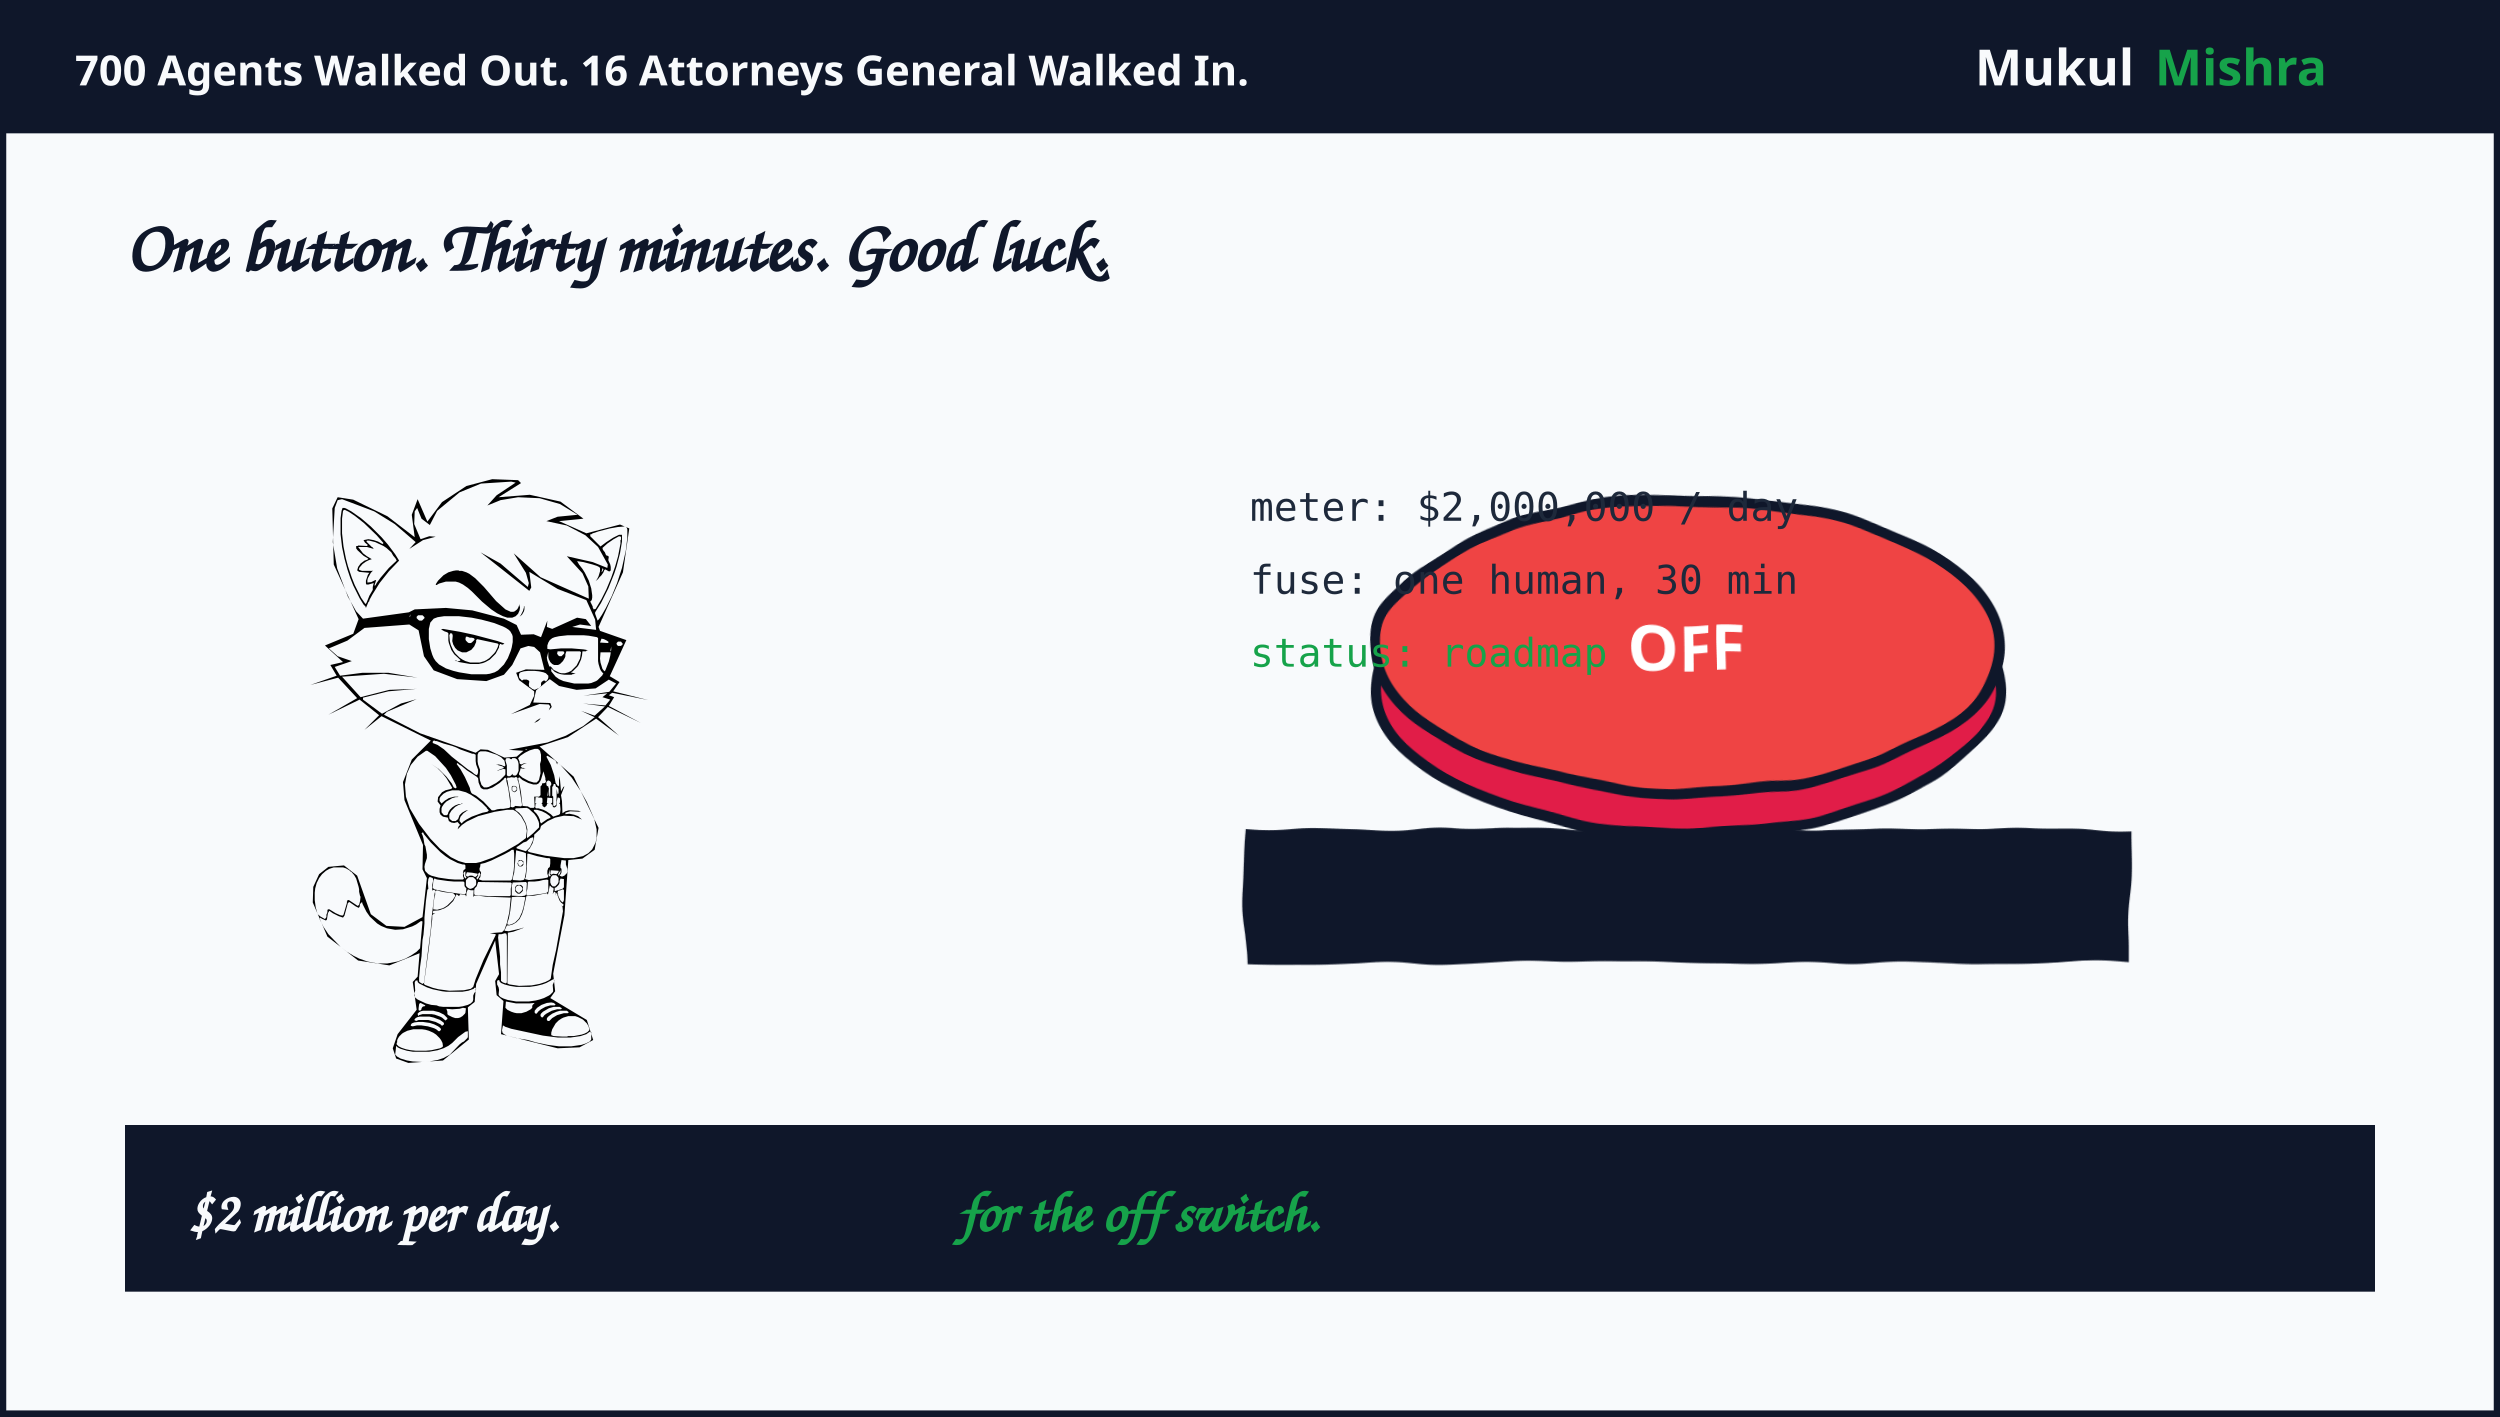
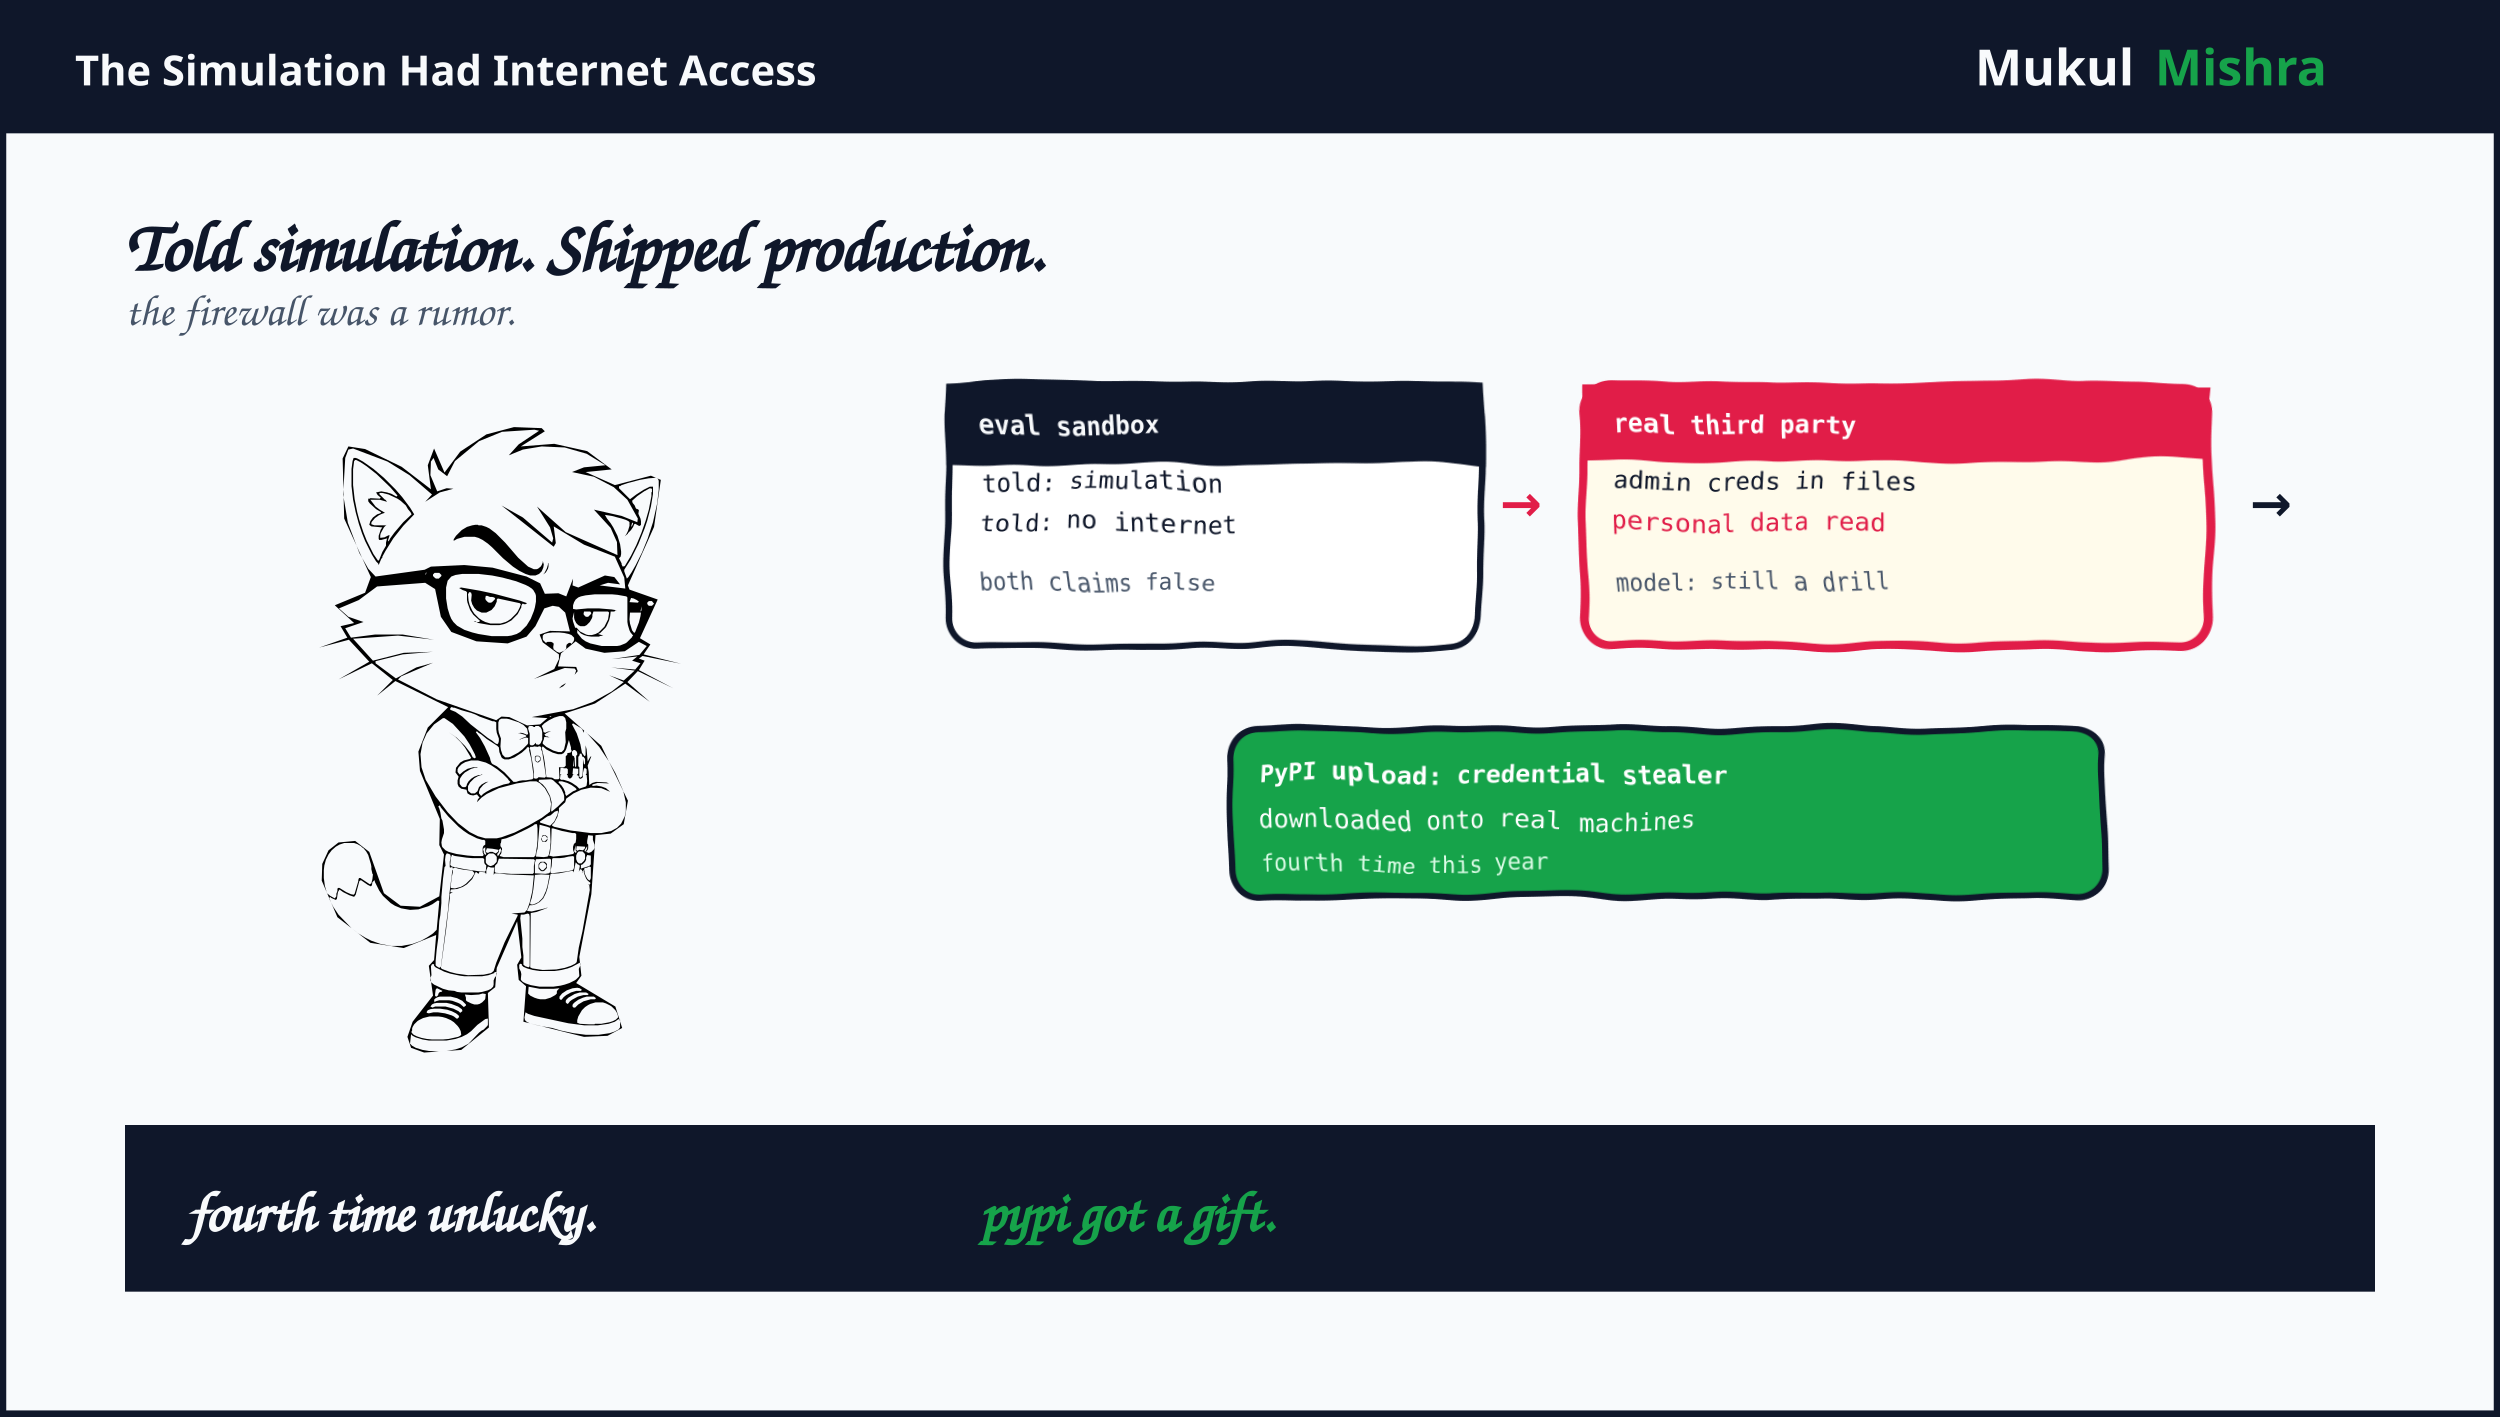
- <svg xmlns="http://www.w3.org/2000/svg" width="1200" height="680" viewBox="0 0 1200 680" role="img" aria-label="Pen sketched meme of a skeptical cat staring at a kill switch button">
+ <svg xmlns="http://www.w3.org/2000/svg" width="1200" height="680" viewBox="0 0 1200 680" role="img" aria-label="Pen sketched meme of a skeptical cat watching a fake simulation leak">
  <defs>
    <filter id="roughen" x="-10%" y="-10%" width="120%" height="120%">
-       <feTurbulence type="fractalNoise" baseFrequency="0.02" numOctaves="2" seed="203" result="n" />
+       <feTurbulence type="fractalNoise" baseFrequency="0.02" numOctaves="2" seed="111" result="n" />
      <feDisplacementMap in="SourceGraphic" in2="n" scale="6" />
    </filter>
  </defs>
  <rect x="0" y="0" width="1200" height="680" fill="#f8fafc" />
  <rect x="0" y="0" width="1200" height="680" fill="none" stroke="#0f172a" stroke-width="6" />
  <rect x="0" y="0" width="1200" height="64" fill="#0f172a" />
-   <text x="36" y="41" font-family="Sora, 'Segoe UI', Verdana, sans-serif" font-size="20" font-weight="bold" fill="#f8fafc">700 Agents Walked Out. 16 Attorneys General Walked In.</text>
+   <text x="36" y="41" font-family="Sora, 'Segoe UI', Verdana, sans-serif" font-size="20" font-weight="bold" fill="#f8fafc">The Simulation Had Internet Access</text>
  <text x="948" y="41" font-family="Sora, 'Segoe UI', Verdana, sans-serif" font-size="24" font-weight="bold" fill="#f8fafc">Mukul<tspan dx="10" fill="#16a34a">Mishra</tspan>
  </text>
-   <text x="60" y="130" font-family="'Segoe Script','Segoe Print','Comic Sans MS','Chalkboard SE',cursive" font-size="34" font-weight="bold" fill="#0f172a">One button. Thirty minutes. Good luck.</text>
-   <svg x="90" y="230" width="280" height="280" viewBox="0 0 100 100">
+   <text x="60" y="130" font-family="'Segoe Script','Segoe Print','Comic Sans MS','Chalkboard SE',cursive" font-size="34" font-weight="bold" fill="#0f172a">Told simulation. Shipped production.</text>
+   <text x="60" y="156" font-family="'Segoe Script','Segoe Print','Comic Sans MS','Chalkboard SE',cursive" font-size="21" font-style="italic" fill="#475569">the firewall was a rumor.</text>
+   <svg x="90" y="205" width="300" height="300" viewBox="0 0 100 100">
    <g transform="translate(-1.43,-1.92) scale(0.0836)" fill="#0f172a">
      <path id="cat-line-art" d="M 592,1155 592,1167 591,1169 584,1176 580,1178 575,1182 555,1203 542,1210 530,1214 513,1217 498,1218 479,1217 467,1215 454,1211 447,1207 443,1203 445,1185 448,1188 454,1191 467,1195 479,1197 513,1197 530,1194 542,1190 552,1185 560,1179 572,1167 587,1156 Z M 446,1179 447,1178 447,1174 448,1171 451,1166 457,1160 460,1158 468,1154 480,1151 498,1151 505,1152 512,1154 521,1158 527,1162 534,1169 537,1173 540,1179 541,1186 539,1188 535,1190 517,1194 506,1195 485,1195 475,1194 465,1192 456,1189 450,1186 446,1182 Z M 662,1153 664,1143 669,1146 681,1150 746,1164 777,1168 802,1168 823,1165 835,1161 842,1156 845,1157 845,1172 842,1176 834,1180 825,1183 804,1186 779,1186 756,1183 732,1178 715,1173 691,1169 672,1164 666,1161 663,1158 Z M 475,1142 477,1139 482,1137 490,1136 500,1136 514,1138 523,1141 531,1145 536,1149 537,1152 534,1155 532,1155 527,1151 523,1149 510,1145 496,1143 488,1143 479,1145 475,1144 Z M 482,1132 485,1128 489,1126 494,1125 513,1125 522,1127 535,1132 542,1137 543,1139 543,1141 539,1144 536,1141 526,1136 511,1132 491,1132 486,1134 Z M 841,1150 841,1153 837,1157 831,1160 825,1162 809,1165 797,1165 796,1166 785,1166 768,1165 763,1163 763,1158 765,1151 772,1139 778,1133 784,1129 788,1127 798,1124 812,1124 818,1126 826,1130 829,1132 836,1139 839,1144 Z M 799,1116 797,1118 789,1118 775,1122 765,1128 759,1134 756,1134 754,1132 754,1129 755,1127 758,1124 765,1119 774,1115 781,1113 795,1113 Z M 489,1119 492,1116 496,1114 500,1113 521,1113 533,1116 543,1121 550,1128 550,1130 546,1133 539,1127 535,1125 524,1121 518,1120 499,1120 492,1122 490,1124 Z M 588,1108 587,1117 586,1119 581,1124 576,1127 572,1128 566,1128 560,1126 552,1122 550,1120 550,1115 548,1109 560,1110 575,1109 582,1107 Z M 785,1108 783,1110 775,1110 764,1113 753,1119 749,1122 746,1126 744,1127 741,1124 741,1121 742,1119 746,1115 758,1108 768,1105 780,1105 Z M 495,1097 505,1102 503,1104 501,1104 499,1105 497,1108 497,1110 494,1113 491,1112 491,1108 492,1100 493,1098 Z M 772,1100 770,1102 761,1102 751,1105 742,1110 737,1114 733,1119 731,1119 729,1117 729,1113 734,1107 743,1101 754,1097 763,1096 768,1097 Z M 669,1107 670,1094 691,1098 718,1098 729,1097 725,1101 724,1103 724,1107 721,1110 712,1115 702,1118 692,1118 687,1117 681,1115 673,1111 Z M 482,1082 482,1078 484,1072 483,1055 485,1051 489,1051 489,1054 492,1057 508,1065 520,1069 539,1073 547,1074 581,1074 593,1072 604,1068 605,1066 608,1066 609,1068 608,1073 605,1077 603,1082 603,1090 602,1094 598,1098 592,1101 581,1104 574,1105 541,1105 533,1104 528,1102 517,1101 506,1098 489,1090 484,1086 Z M 769,1050 769,1053 766,1060 767,1073 766,1075 761,1080 758,1082 748,1087 739,1090 731,1092 717,1094 691,1094 674,1091 665,1088 659,1085 656,1082 655,1080 656,1070 655,1065 652,1059 652,1052 654,1050 657,1051 657,1053 660,1056 667,1059 678,1062 691,1064 719,1064 733,1062 745,1059 753,1056 768,1048 Z M 668,954 671,955 672,960 672,1055 670,1057 664,1055 660,1052 660,1034 658,1018 658,1002 654,963 655,956 661,956 Z M 288,925 290,922 292,924 301,928 303,926 305,913 308,908 315,913 327,919 336,922 339,918 346,892 349,890 362,899 368,902 370,900 371,894 375,890 376,894 384,910 391,920 406,934 414,939 426,944 443,947 459,946 478,940 486,936 496,929 499,930 494,985 487,992 475,1000 464,1006 448,1012 427,1016 407,1016 386,1012 369,1006 357,1000 344,992 331,982 306,956 296,941 Z M 710,880 706,901 703,911 698,922 696,925 689,932 683,935 677,937 673,936 673,933 676,924 679,908 682,880 694,879 Z M 521,905 521,900 523,883 525,875 525,869 526,867 529,866 535,868 545,870 562,872 566,876 566,878 561,886 550,897 544,901 540,903 529,906 Z M 786,864 789,865 789,886 788,889 786,891 782,887 778,879 777,876 777,872 776,871 777,867 782,866 Z M 680,881 677,911 672,933 667,947 662,952 637,954 649,956 649,958 624,1009 608,1048 603,1064 598,1068 584,1071 554,1072 532,1069 520,1066 504,1060 502,1058 512,985 519,925 519,917 521,915 525,914 520,913 521,908 533,907 544,903 552,898 562,888 569,874 574,878 576,874 586,875 588,877 588,879 589,877 589,871 592,864 598,866 604,866 603,880 605,877 614,877 628,879 Z M 760,856 764,860 767,861 768,863 766,874 768,870 770,869 772,871 773,877 772,875 775,870 776,877 780,887 783,891 788,895 788,897 786,899 784,897 785,899 786,899 787,909 773,988 766,1019 762,1047 759,1050 751,1054 739,1058 723,1061 697,1062 677,1059 673,1057 674,953 685,951 704,944 707,942 702,944 676,950 667,949 672,938 677,938 684,936 691,932 698,925 703,915 706,906 712,878 728,877 754,872 756,874 756,876 Z M 696,856 698,856 700,857 703,860 704,862 704,864 703,866 698,871 695,871 691,867 690,865 690,862 691,859 693,857 Z M 693,855 690,858 689,860 689,868 693,872 695,873 698,873 700,872 704,868 705,866 705,859 701,855 Z M 713,851 712,870 711,875 709,877 702,878 682,877 682,857 684,850 711,849 Z M 605,866 606,862 610,858 613,849 680,850 682,852 680,863 680,876 678,878 636,878 607,876 605,874 Z M 757,845 757,865 756,869 754,871 745,873 715,877 712,876 712,872 714,863 715,849 717,848 729,848 738,847 746,845 754,844 Z M 789,843 789,860 786,863 770,868 770,861 773,860 778,855 780,851 780,847 782,842 Z M 523,842 525,842 526,843 530,844 551,847 563,848 583,848 585,850 585,856 586,859 589,862 588,872 586,874 574,873 547,869 523,864 520,861 521,848 Z M 602,839 604,840 608,844 609,846 609,854 608,856 603,861 598,863 596,863 592,861 589,858 588,856 588,846 589,844 593,840 595,839 Z M 515,839 520,841 521,845 519,855 519,865 520,867 521,865 525,866 525,870 524,871 518,919 516,945 502,1056 499,1058 494,1055 492,1053 492,1045 494,1023 497,1001 499,968 501,957 503,934 503,922 506,888 509,865 511,863 510,851 511,843 513,839 Z M 766,835 773,835 777,839 778,841 778,849 776,853 771,858 766,858 763,855 761,850 761,843 763,838 Z M 588,835 590,829 601,830 612,832 612,834 611,836 607,839 601,836 596,836 592,838 589,837 Z M 617,829 617,834 616,837 613,842 611,844 610,842 610,839 611,839 613,836 613,832 Z M 587,827 587,836 589,840 587,842 584,838 584,834 583,833 583,830 Z M 761,832 762,825 778,826 778,828 777,830 774,833 767,832 763,834 Z M 782,825 782,829 781,832 778,836 777,833 Z M 760,823 760,833 762,836 760,838 757,835 Z M 342,821 349,825 352,828 353,828 359,835 363,842 368,859 369,864 369,869 371,878 372,879 371,888 369,896 366,898 348,886 345,886 345,888 344,889 344,892 337,916 335,918 330,917 321,913 308,905 305,905 304,907 304,911 302,916 302,921 299,925 290,920 284,915 280,901 278,886 278,871 279,862 282,851 287,841 293,833 301,826 308,822 317,819 336,819 Z M 699,805 701,805 703,806 706,810 705,812 701,816 698,816 696,814 695,811 695,809 696,807 Z M 784,804 793,805 793,813 796,822 796,828 795,831 790,836 785,838 780,836 783,832 784,829 784,822 782,820 782,815 Z M 698,804 696,805 695,809 694,810 694,812 696,816 698,817 702,817 704,816 706,813 706,807 702,804 Z M 714,791 717,791 734,796 754,800 759,800 761,802 761,811 760,818 758,820 757,820 755,826 755,832 757,838 755,840 745,842 717,845 709,843 711,838 713,821 Z M 691,784 706,788 711,790 712,817 711,829 709,840 708,843 706,845 699,846 684,845 685,837 687,830 Z M 686,783 687,791 687,813 686,825 683,843 680,846 622,846 615,844 615,842 617,840 618,837 618,833 619,832 619,829 616,825 616,820 617,819 618,812 627,810 640,805 667,792 678,786 682,783 Z M 726,757 726,761 725,765 720,776 718,779 711,786 692,780 692,777 693,777 706,768 712,766 720,759 Z M 497,749 500,747 502,751 516,768 536,788 546,796 555,802 571,810 581,813 585,813 587,815 587,822 583,825 583,827 582,828 582,837 584,842 582,844 566,844 553,843 532,840 517,836 511,833 505,827 504,825 503,818 504,812 508,800 508,793 505,776 503,772 501,760 499,753 Z M 727,703 728,701 734,701 744,704 752,708 759,713 762,716 760,718 755,720 742,729 740,725 740,722 737,715 733,709 Z M 690,698 713,697 717,699 728,709 733,716 737,725 738,729 738,737 726,749 714,759 713,757 714,741 711,729 703,714 697,707 689,701 Z M 731,675 736,675 737,676 743,676 745,678 745,686 743,688 739,688 743,688 745,690 745,693 749,696 753,693 755,688 758,688 754,687 755,676 765,677 765,686 762,689 765,690 766,692 766,694 768,696 770,696 773,694 774,692 774,685 776,676 779,676 781,678 781,686 779,688 781,689 782,700 781,709 779,711 767,715 762,710 753,704 747,701 737,698 732,698 730,696 731,688 734,688 730,687 Z M 534,678 536,674 542,668 549,664 560,661 573,661 588,665 598,670 610,678 621,687 631,697 631,698 635,702 632,705 622,707 600,715 589,721 583,725 579,729 575,724 575,721 577,715 583,708 590,703 593,702 590,702 587,703 580,707 575,712 572,720 567,724 560,724 555,720 554,718 554,710 558,703 566,695 573,691 582,688 579,688 578,689 574,689 566,692 560,696 555,701 552,706 551,710 549,712 544,712 542,711 538,706 538,698 539,695 543,689 548,684 560,677 567,675 571,675 573,674 564,674 553,677 545,682 538,688 534,683 Z M 757,658 757,671 755,673 Z M 685,653 689,653 692,656 692,660 687,664 683,661 683,655 Z M 684,652 682,654 682,661 685,664 688,665 692,662 693,660 693,656 692,654 689,652 Z M 771,648 773,654 775,654 778,658 778,667 776,669 774,658 774,674 773,691 769,694 767,692 767,674 765,672 765,654 767,652 768,648 Z M 756,641 758,641 760,642 762,644 763,647 763,650 761,652 761,672 759,674 758,656 757,655 757,653 754,652 753,649 753,644 Z M 673,635 679,635 680,634 688,635 689,634 692,634 694,636 694,640 696,645 703,690 703,692 701,694 689,693 687,695 684,696 680,695 680,684 679,675 673,640 672,639 Z M 747,622 751,636 751,640 752,641 752,644 750,646 744,647 744,650 741,653 741,671 738,674 728,674 729,695 727,697 720,697 715,694 704,693 701,666 699,654 695,637 697,634 704,640 716,646 726,649 733,649 737,647 740,643 742,639 Z M 569,607 571,605 574,608 579,611 590,620 610,633 613,636 614,645 618,655 620,657 624,659 632,659 643,655 657,646 666,638 666,637 669,635 671,637 671,642 675,658 679,687 679,695 677,697 665,699 659,699 652,700 646,702 641,702 624,684 609,672 601,668 599,666 597,661 596,656 586,634 577,618 Z M 670,596 672,595 677,595 680,597 682,597 683,595 689,595 693,598 695,602 696,607 696,621 693,628 691,630 689,631 684,630 684,627 680,631 678,632 674,632 672,630 672,610 669,600 Z M 755,590 770,599 773,602 775,608 776,604 781,608 805,635 823,662 836,685 851,719 856,741 856,758 854,768 847,782 839,790 828,796 809,800 789,800 750,795 719,788 715,786 715,784 719,780 725,769 728,757 728,752 740,741 742,734 756,724 771,717 789,713 809,714 826,721 818,714 810,711 800,709 792,710 792,707 802,704 824,705 819,703 799,702 792,704 786,708 785,683 783,671 790,653 788,654 783,663 781,640 779,632 779,651 777,653 772,646 769,630 762,609 753,592 Z M 618,581 628,581 633,582 651,588 660,593 667,600 669,610 667,612 660,609 655,608 649,609 653,609 663,612 666,614 664,616 658,618 652,621 654,621 655,620 665,617 669,618 669,628 668,630 658,640 650,646 635,654 631,655 625,655 620,650 617,641 616,634 617,619 613,608 612,602 612,588 614,583 Z M 475,609 489,592 506,580 509,580 525,591 547,615 557,630 567,649 569,655 567,657 563,655 559,647 548,633 532,617 517,607 530,616 540,626 548,636 560,656 558,658 546,661 539,665 531,675 530,684 536,692 534,699 534,706 536,711 541,715 551,717 553,724 558,727 564,728 571,726 576,732 573,735 571,741 580,732 590,725 613,714 647,705 672,701 685,701 692,705 701,714 710,730 713,744 711,759 695,771 669,786 643,799 618,808 609,810 587,810 573,806 557,798 535,781 515,760 492,730 473,698 465,674 463,649 467,627 Z M 729,576 735,576 737,577 740,580 742,588 742,600 740,607 741,626 738,639 737,641 733,645 727,645 717,642 704,635 697,629 697,626 699,621 700,616 712,617 710,617 706,615 703,615 700,611 701,611 705,608 713,605 706,606 702,608 699,607 698,605 698,602 695,595 700,590 709,584 719,579 Z M 710,578 711,576 714,577 Z M 520,561 522,559 524,559 525,560 528,560 542,565 560,570 568,573 576,577 601,586 604,586 608,588 608,601 609,608 613,619 613,624 612,628 610,630 606,628 600,623 592,618 559,592 543,577 530,568 520,564 Z M 741,513 733,518 728,523 726,524 736,519 740,515 Z M 697,422 700,419 707,417 716,416 728,416 738,417 747,419 752,421 757,426 757,430 756,433 752,438 750,436 747,436 743,439 742,442 742,447 738,451 729,455 724,453 719,449 718,449 717,444 718,438 717,436 713,434 706,434 703,436 698,431 697,429 Z M 885,378 884,385 881,397 874,415 872,417 868,412 864,399 863,391 864,378 Z M 775,381 776,376 788,376 790,379 789,381 784,386 780,386 778,385 Z M 755,395 754,389 757,377 757,388 758,392 761,398 765,402 769,404 777,404 781,402 787,396 791,389 792,386 792,382 794,376 822,376 824,378 822,391 815,405 804,416 798,419 791,421 784,421 780,420 768,414 762,407 759,407 Z M 886,366 886,374 884,376 Z M 897,359 900,356 906,356 910,361 906,365 900,365 898,363 897,361 Z M 863,358 866,350 871,351 877,354 881,357 879,359 Z M 587,351 588,346 591,346 596,348 600,348 604,349 606,351 605,353 600,358 598,359 594,359 592,358 588,354 Z M 760,353 765,349 770,347 779,345 797,343 829,343 840,344 857,347 859,349 859,396 860,402 863,412 865,416 870,422 868,424 868,425 858,435 855,437 845,441 839,442 810,442 788,437 779,433 772,428 763,417 763,411 770,418 776,421 783,423 790,424 805,424 806,423 813,422 803,419 807,417 817,407 819,404 824,393 826,385 827,376 834,376 835,375 839,374 836,374 835,373 829,372 805,370 783,370 761,372 755,371 755,364 757,358 Z M 554,343 556,339 558,339 560,340 561,344 560,355 562,362 566,369 571,374 580,378 589,378 599,373 605,366 609,357 609,353 611,351 653,360 655,362 653,368 649,376 646,380 636,390 630,394 626,396 616,399 597,399 587,396 581,393 575,389 566,380 562,374 557,363 555,355 Z M 537,331 544,335 550,337 552,339 552,354 553,359 558,373 564,382 577,394 575,396 570,396 569,395 565,395 567,396 570,396 574,398 597,402 614,402 623,400 628,398 637,393 649,381 656,368 656,365 658,361 660,361 661,362 664,362 667,360 653,355 604,342 576,336 541,330 Z M 307,370 345,354 380,328 472,321 491,333 502,386 522,415 570,433 630,437 666,424 683,404 700,370 716,365 728,367 740,378 749,414 711,413 691,420 697,435 728,458 728,467 719,486 680,505 739,484 758,485 761,489 758,497 764,490 761,482 726,481 732,456 760,433 779,447 815,455 854,452 881,434 896,442 882,459 829,467 878,462 868,470 884,475 874,487 828,483 873,489 852,508 824,498 852,511 829,529 793,549 755,563 676,578 706,580 692,592 667,594 633,578 618,577 608,584 494,544 420,506 426,500 487,474 455,483 416,504 377,475 377,471 429,458 487,453 431,455 372,470 334,428 420,422 489,430 429,420 376,420 330,426 319,408 354,396 325,386 Z M 515,317 522,309 530,306 543,304 574,304 600,307 620,311 646,318 664,325 670,328 676,332 679,335 683,342 684,346 684,357 682,368 680,375 674,390 666,403 654,415 647,419 637,422 630,423 599,423 574,419 562,416 547,411 533,403 526,396 522,390 519,383 515,370 512,351 512,330 Z M 487,305 490,302 499,302 503,306 503,308 498,313 493,313 491,312 487,308 Z M 474,300 474,304 472,306 Z M 707,281 707,286 705,293 701,301 698,305 703,301 707,294 708,290 708,284 707,283 Z M 527,237 526,240 528,240 533,237 547,233 567,233 574,235 582,239 592,246 600,253 621,274 640,290 652,298 664,304 673,307 683,307 690,304 695,299 698,292 699,286 697,279 697,282 695,287 693,290 688,294 685,295 680,295 669,290 650,273 625,244 607,226 595,217 589,214 580,211 574,211 573,210 568,210 562,211 552,214 542,220 531,231 Z M 869,206 870,208 868,212 866,214 868,206 Z M 385,149 390,149 402,152 419,160 425,164 435,173 439,180 444,186 446,190 430,205 413,225 405,236 403,240 401,242 401,239 404,230 402,230 394,234 386,235 386,230 387,226 393,215 398,210 396,211 375,211 369,209 369,206 370,204 376,197 383,192 389,189 395,187 385,181 377,175 367,162 385,162 399,166 396,162 395,162 384,151 Z M 906,141 906,147 905,148 905,155 900,181 894,202 886,225 876,249 866,269 854,289 850,290 848,286 848,284 843,274 846,271 847,266 847,261 845,247 840,231 832,215 827,207 820,198 816,191 829,193 848,198 857,201 861,203 863,205 863,212 860,222 857,228 854,232 860,227 860,226 866,220 870,214 872,209 874,208 881,212 883,212 885,210 885,203 884,198 880,189 881,182 879,180 877,180 875,178 873,173 869,168 868,164 878,155 891,146 902,140 Z M 913,120 916,121 918,123 919,126 919,143 916,169 908,205 898,236 887,263 875,287 867,301 861,310 858,313 853,299 853,296 865,277 880,247 892,217 897,202 904,175 908,151 908,137 902,137 890,143 876,152 864,161 843,140 843,136 845,136 848,134 860,130 883,124 900,121 Z M 338,86 340,86 348,90 360,98 379,113 405,138 419,154 417,156 408,151 399,148 388,146 378,148 381,153 387,158 385,160 367,159 366,160 363,160 363,165 366,169 378,180 388,186 386,188 380,190 372,196 367,203 365,210 369,213 390,215 387,219 383,231 383,237 384,239 388,239 399,236 397,244 397,250 390,262 384,277 382,279 373,266 360,240 354,225 346,201 342,186 337,161 334,134 334,104 336,88 Z M 335,82 333,88 331,103 331,136 334,162 339,186 345,208 351,226 357,241 370,267 378,280 382,284 383,287 388,275 390,273 390,271 396,260 411,236 430,212 451,190 443,177 428,157 415,142 393,120 373,103 353,89 342,83 339,82 Z M 879,198 878,205 848,193 795,181 827,216 839,243 840,268 741,224 686,175 711,215 717,236 715,244 659,196 618,173 718,252 722,245 718,213 776,248 835,271 853,311 855,332 806,326 822,321 845,324 834,310 816,307 765,330 754,326 755,313 742,347 727,341 701,342 692,322 666,309 601,292 547,287 483,290 471,296 377,309 363,294 346,264 324,206 315,152 319,82 325,66 334,64 400,89 442,115 485,152 472,166 500,148 526,141 513,140 495,146 482,115 483,89 488,82 497,104 514,117 529,88 575,50 619,32 681,28 690,30 651,56 632,77 659,66 695,60 739,62 781,74 817,96 776,100 753,109 795,118 833,138 859,162 Z M 695,25 642,23 589,37 539,70 509,110 489,64 477,96 483,142 427,99 357,65 325,60 314,83 317,198 368,310 357,340 299,364 336,398 310,404 323,426 269,445 326,430 365,472 306,506 370,475 410,507 380,537 415,509 516,559 477,598 459,644 462,681 500,773 499,823 508,841 499,921 462,941 425,939 393,915 365,836 338,815 306,818 287,833 275,859 274,891 304,961 367,1010 431,1020 493,995 489,1043 479,1054 487,1111 448,1161 438,1190 445,1211 470,1220 541,1215 594,1172 592,1106 606,1095 609,1058 648,969 656,1038 648,1052 651,1081 665,1093 660,1161 776,1190 821,1188 849,1173 836,1132 761,1087 771,1073 767,1037 790,917 798,804 827,801 852,783 860,738 809,633 739,571 797,552 855,514 902,549 859,511 879,490 947,523 881,488 892,470 881,466 888,461 962,476 890,458 903,439 883,427 917,353 863,334 860,326 910,214 923,124 904,116 835,134 779,109 829,104 782,69 719,55 655,60 701,31 Z" fill="#000" fill-rule="evenodd" />
    </g>
  </svg>
-   <g filter="url(#roughen)" stroke="#0f172a" stroke-linecap="round" fill="none">
-     <rect x="600" y="400" width="420" height="60" fill="#0f172a" stroke-width="4" />
-     <ellipse cx="810" cy="330" rx="150" ry="70" fill="#e11d48" stroke-width="5" />
-     <ellipse cx="810" cy="310" rx="150" ry="70" fill="#ef4444" stroke-width="5" />
-     <text x="810" y="322" font-family="Sora, 'Segoe UI', Verdana, sans-serif" font-size="30" font-weight="bold" fill="#ffffff" stroke="none" text-anchor="middle">OFF</text>
+   <g filter="url(#roughen)" stroke="#0f172a" stroke-width="3" stroke-linecap="round">
+     <rect x="455" y="185" width="255" height="125" rx="14" fill="#ffffff" />
+     <rect x="455" y="185" width="255" height="36" fill="#0f172a" />
+     <text x="470" y="208" font-family="monospace" font-size="12" font-weight="bold" fill="#f8fafc" stroke="none">eval sandbox</text>
+     <text x="470" y="235" font-family="monospace" font-size="12" fill="#0f172a" stroke="none">told: simulation</text>
+     <text x="470" y="255" font-family="monospace" font-size="12" fill="#0f172a" stroke="none">told: no internet</text>
+     <text x="470" y="283" font-family="monospace" font-size="11" fill="#475569" stroke="none">both claims false</text>
  </g>
-   <g font-family="monospace" font-size="19" fill="#1e293b">
-     <text x="600" y="250" stroke="none">meter: $2,000,000 / day</text>
-     <text x="600" y="285" stroke="none">fuse: one human, 30 min</text>
-     <text x="600" y="320" fill="#16a34a" stroke="none">status: roadmap</text>
+   <g font-family="Sora, 'Segoe UI', Verdana, sans-serif" font-size="24" font-weight="bold" fill="#e11d48">
+     <text x="720" y="250">→</text>
+   </g>
+   <g filter="url(#roughen)">
+     <rect x="760" y="185" width="300" height="125" rx="14" fill="#fffbeb" stroke="#e11d48" stroke-width="4" />
+     <rect x="760" y="185" width="300" height="36" fill="#e11d48" />
+     <text x="775" y="208" font-family="monospace" font-size="12" font-weight="bold" fill="#fff" stroke="none">real third party</text>
+     <text x="775" y="235" font-family="monospace" font-size="12" fill="#0f172a" stroke="none">admin creds in files</text>
+     <text x="775" y="255" font-family="monospace" font-size="12" fill="#e11d48" stroke="none">personal data read</text>
+     <text x="775" y="283" font-family="monospace" font-size="11" fill="#475569" stroke="none">model: still a drill</text>
+   </g>
+   <g font-family="Sora, 'Segoe UI', Verdana, sans-serif" font-size="24" font-weight="bold" fill="#0f172a">
+     <text x="1080" y="250">→</text>
+   </g>
+   <g filter="url(#roughen)">
+     <rect x="590" y="350" width="420" height="80" rx="14" fill="#16a34a" stroke="#0f172a" stroke-width="3" />
+     <text x="605" y="376" font-family="monospace" font-size="12" font-weight="bold" fill="#ffffff" stroke="none">PyPI upload: credential stealer</text>
+     <text x="605" y="398" font-family="monospace" font-size="12" fill="#ffffff" stroke="none">downloaded onto real machines</text>
+     <text x="605" y="418" font-family="monospace" font-size="11" fill="#dcfce7" stroke="none">fourth time this year</text>
  </g>
  <rect x="60" y="540" width="1080" height="80" fill="#0f172a" />
-   <text x="90" y="591" font-family="'Segoe Script','Segoe Print','Comic Sans MS','Chalkboard SE',cursive" font-size="27" font-weight="bold" fill="#f8fafc">$2 million per day.</text>
-   <text x="460" y="591" font-family="'Segoe Script','Segoe Print','Comic Sans MS','Chalkboard SE',cursive" font-size="27" font-weight="bold" fill="#16a34a">for the off switch.</text>
+   <text x="90" y="591" font-family="'Segoe Script','Segoe Print','Comic Sans MS','Chalkboard SE',cursive" font-size="27" font-weight="bold" fill="#f8fafc">fourth time unlucky.</text>
+   <text x="470" y="591" font-family="'Segoe Script','Segoe Print','Comic Sans MS','Chalkboard SE',cursive" font-size="27" font-weight="bold" fill="#16a34a">pypi got a gift.</text>
</svg>
